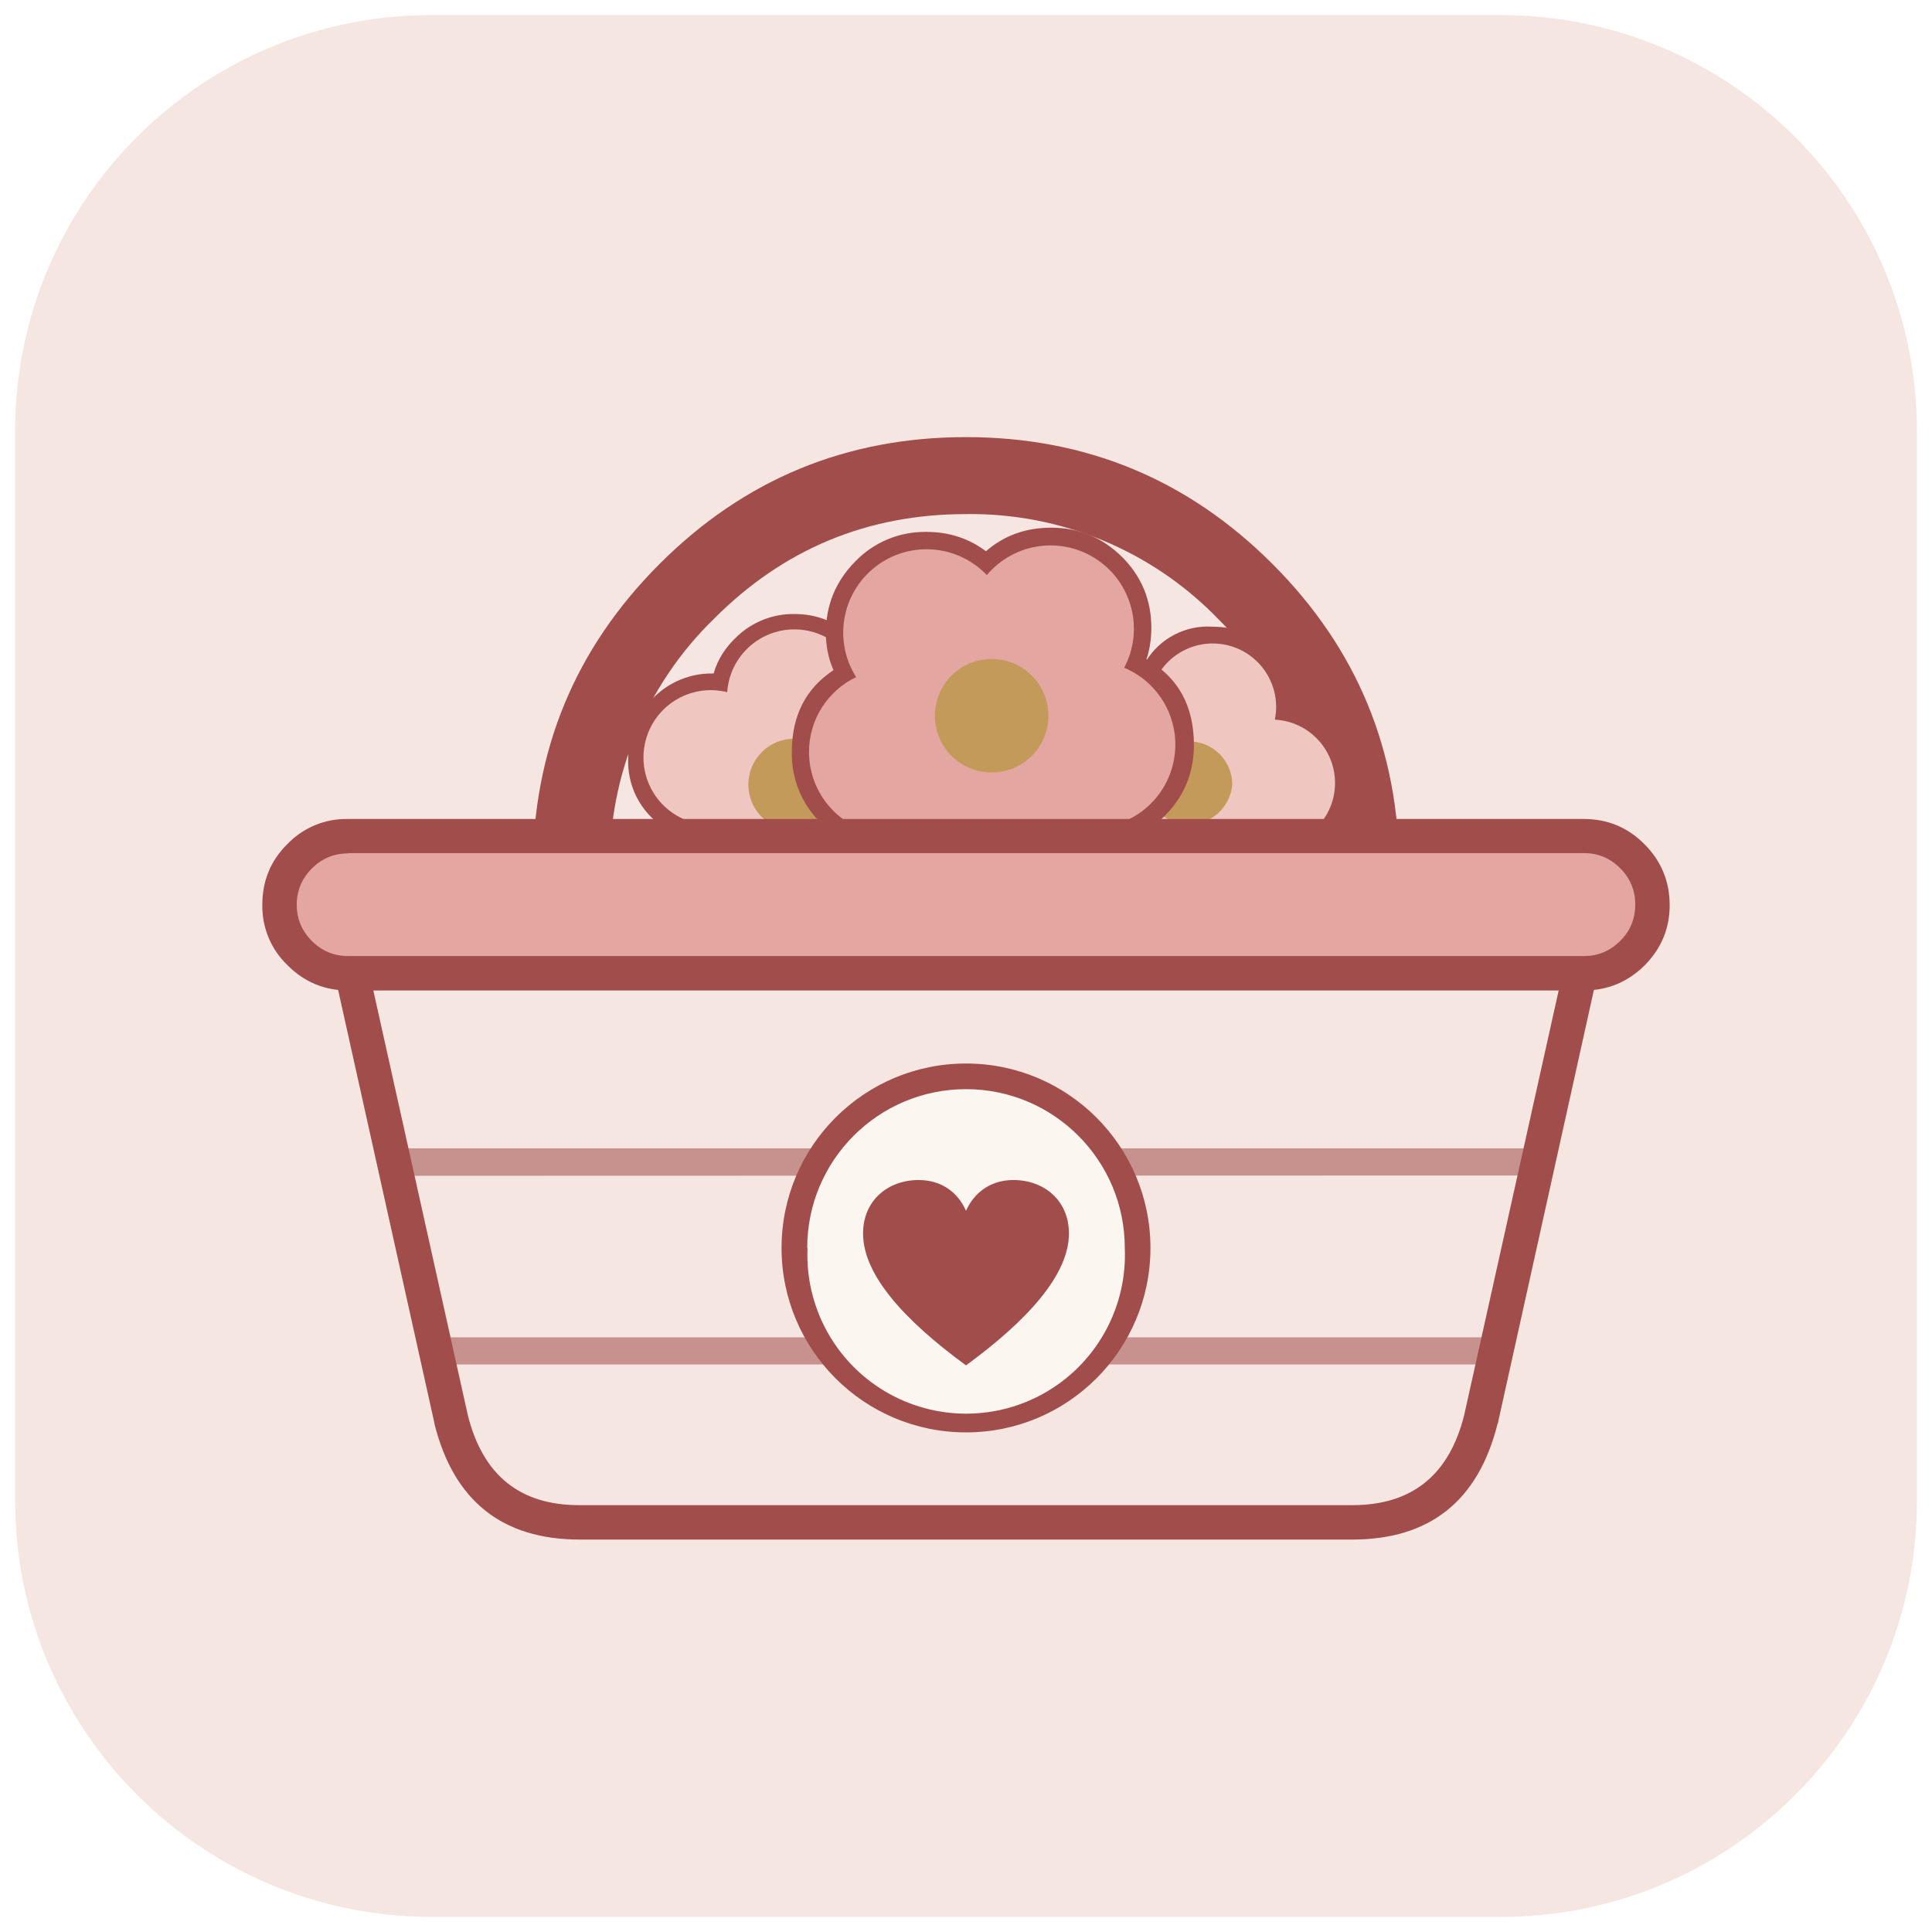
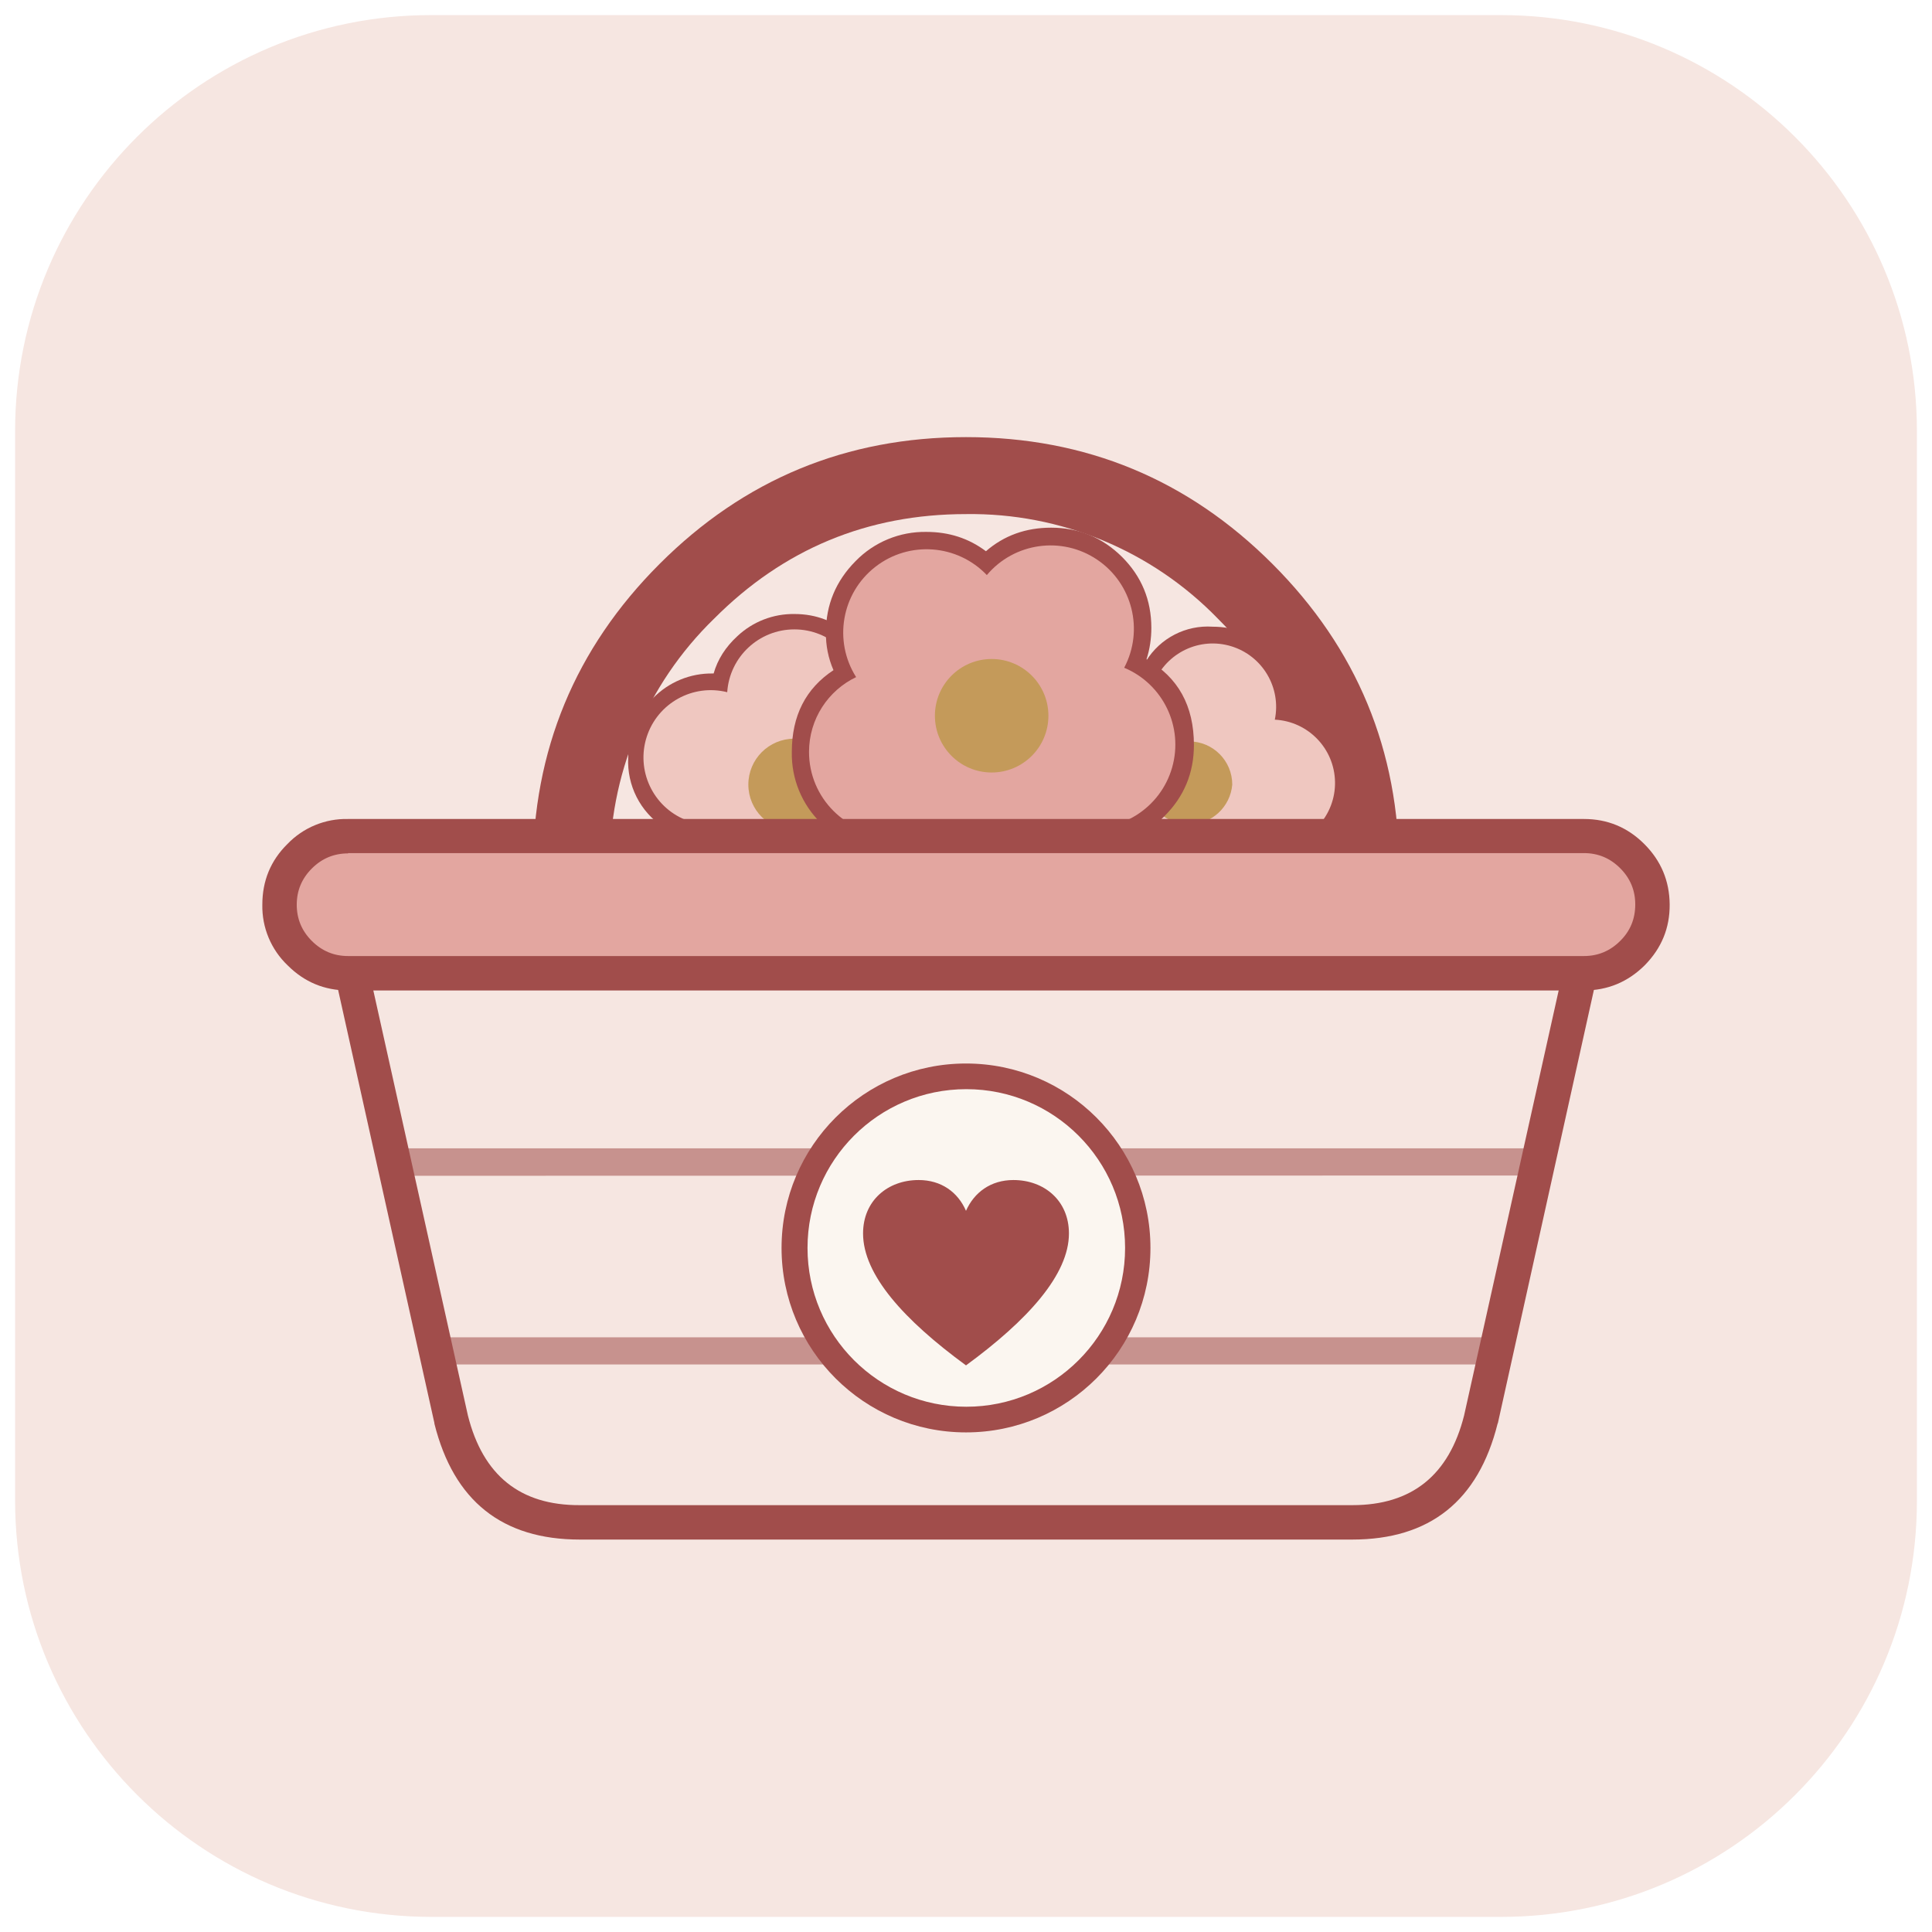
<svg xmlns="http://www.w3.org/2000/svg" viewBox="678.25 387.25 64 64">
  <path fill="#f6e6e1" d="M692.53 387.75h35.44c7.61 0 13.78 6.17 13.78 13.78v35.44c0 7.61-6.17 13.78-13.78 13.78h-35.44a13.8 13.8 0 0 1-13.78-13.78v-35.44c0-7.61 6.17-13.78 13.78-13.78m0 0" />
  <path fill="#a14d4b" d="M695.9 416.08q0-5.95 4.2-10.15t10.15-4.2 10.15 4.2 4.2 10.15q0 .52-.37.9t-.9.38-.9-.38a1.2 1.2 0 0 1-.38-.9q0-4.89-3.46-8.34a11.4 11.4 0 0 0-8.34-3.46q-4.89 0-8.34 3.46a11.4 11.4 0 0 0-3.46 8.34q0 .52-.37.9t-.9.38-.91-.38a1.2 1.2 0 0 1-.38-.9m0 0" />
  <path fill="#a14d4b" d="M700.1 415.54q0-.46.13-.89a2.6 2.6 0 0 1-1.17-2.3q0-1.14.82-1.97a2.7 2.7 0 0 1 1.98-.82h.03q.2-.7.79-1.24a2.7 2.7 0 0 1 1.89-.73q1.08 0 1.88.73.58.54.8 1.24h.02q1.15 0 1.98.82.81.82.82 1.98 0 1.52-1.18 2.3.15.41.15.88a2.7 2.7 0 0 1-.83 1.98 2.7 2.7 0 0 1-1.98.82q-.96 0-1.66-.55-.72.55-1.68.55a2.7 2.7 0 0 1-1.98-.82 2.7 2.7 0 0 1-.82-1.98m4.5-2.34h-.06l-.02.05.05.04.04-.04zm0 0" />
  <path fill="#efc7c0" d="M700.66 415.54q0-.63.3-1.13a2.23 2.23 0 0 1 1.38-4.23 2.23 2.23 0 0 1 4.45 0q.23-.06.48-.06a2.23 2.23 0 0 1 .89 4.29q.3.5.3 1.13a2.23 2.23 0 0 1-3.9 1.48 2.23 2.23 0 0 1-3.9-1.48m3.43-2.97q-.06.51-.3.92.45.2.78.56.31-.36.77-.56a2 2 0 0 1-.3-.92 2 2 0 0 1-.95 0m0 0" />
  <path fill="#c49a5a" d="M703.04 413.24a1.52 1.52 0 1 0 3.04 0 1.52 1.52 0 0 0-3.04 0m0 0" />
  <path fill="#a14d4b" d="M712.84 414.85q0-.87.47-1.54-.53-.68-.53-1.6 0-1.12.78-1.9a2.6 2.6 0 0 1 1.89-.77q.4 0 .77.1a2.4 2.4 0 0 1 2.2-1.13q1.11 0 1.89.78.76.76.78 1.84.67.2 1.18.75.71.75.71 1.81 0 1.03-.68 1.78-.49.53-1.12.75v.05q0 1.1-.78 1.88-.78.79-1.89.78-1.4 0-2.14-1.06-.42.15-.87.15-1.1 0-1.88-.79a2.6 2.6 0 0 1-.78-1.88m4.8-1.62" />
  <path fill="#efc7c0" d="M713.4 414.85c0-.62.26-1.17.68-1.55a2.1 2.1 0 0 1 2.4-3.43 2.1 2.1 0 0 1 4 1.22 2.1 2.1 0 0 1 .07 4.19q.06.23.06.49a2.1 2.1 0 0 1-4 .87 2.1 2.1 0 0 1-3.2-1.8m4.81-1.66q0-.21.04-.42-.46-.03-.86-.26-.18.43-.52.74.35.3.55.72.38-.23.85-.29a2 2 0 0 1-.06-.49m0 0" />
  <path fill="#c49a5a" d="M716.2 413.24a1.44 1.44 0 0 0 2.87 0 1.43 1.43 0 1 0-2.86 0m0 0" />
  <path fill="#a14d4b" d="M704.48 412.16q0-1.8 1.38-2.71a3 3 0 0 1-.25-1.25q0-1.37.98-2.36a3.2 3.2 0 0 1 2.35-.97q1.12 0 1.97.64.9-.78 2.16-.78 1.37 0 2.35.97.97.97.97 2.35 0 .54-.16 1.04 1.57.89 1.57 2.84 0 1.38-.97 2.35a3.2 3.2 0 0 1-2.35.98h-.02a3 3 0 0 1-.95 1.63q-.96.9-2.28.9-1.26 0-2.2-.83a3 3 0 0 1-.98-1.48h-.25a3.2 3.2 0 0 1-2.35-.96 3.2 3.2 0 0 1-.97-2.36m6.61-1.43-.2.17.09.25h.26l.08-.27zm0 0" />
  <path fill="#e3a6a0" d="M705.05 412.16c0-1.1.64-2.04 1.56-2.48a2.76 2.76 0 0 1 4.33-3.38 2.76 2.76 0 0 1 4.55 3.07 2.76 2.76 0 0 1-1.51 5.27 2.75 2.75 0 0 1-5.49.2q-.33.08-.69.08a2.76 2.76 0 0 1-2.75-2.76m6.02-2.2q-.39.46-.94.72.32.5.4 1.12a3 3 0 0 1 1.2-.04q.03-.62.32-1.14a3 3 0 0 1-.98-.67m0 0" />
  <path fill="#c49a5a" d="M709.22 410.96a1.88 1.88 0 1 0 3.76 0 1.88 1.88 0 0 0-3.76 0m0 0" />
  <path fill="#f6e6e1" d="M689.78 418.92h40.94l-3.42 15.35q-.84 3.42-4.26 3.41h-25.58q-3.42 0-4.26-3.4Zm0 0" />
  <path fill="#c7928e" d="m691.4 426.2-.2-.91h38.1l-.2.9Zm1.39 6.25-.2-.9h35.32l-.2.9Zm0 0" />
  <path fill="#a14d4b" d="M689.78 418.36h40.94q.57 0 .57.56l-.02.13-3.4 15.34-.01.02q-.96 3.84-4.82 3.84h-25.58q-3.86 0-4.82-3.84v-.02l-3.41-15.34q-.13-.56.43-.68zm.71 1.13 3.26 14.65q.75 2.98 3.7 2.97h25.6q2.95 0 3.7-2.97l3.26-14.65Zm0 0" />
  <path fill="#a14d4b" d="M689.78 414.38h40.94q1.17 0 2 .83t.84 2-.83 2.02q-.84.83-2.01.83h-40.94q-1.17 0-2-.83a2.7 2.7 0 0 1-.84-2.01q0-1.19.83-2.01a2.7 2.7 0 0 1 2.01-.83m0 0" />
  <path fill="#e3a6a0" d="M689.78 415.51h40.94q.7 0 1.2.5t.5 1.2q0 .72-.5 1.21-.5.5-1.2.5h-40.94q-.7 0-1.2-.5t-.5-1.2.5-1.2 1.2-.5m0 0" />
  <path fill="#a14d4b" d="M704.14 428.59a6.11 6.11 0 1 0 12.22 0 6.11 6.11 0 0 0-12.22 0m0 0" />
-   <path fill="#fbf6f0" d="M705 428.59a5.26 5.26 0 1 0 10.51 0 5.26 5.26 0 0 0-10.52 0m0 0" />
+   <path fill="#fbf6f0" d="M705 428.59a5.26 5.26 0 1 0 10.52 0 5.26 5.26 0 0 0-10.52 0m0 0" />
  <path fill="#a14d4b" d="M710.25 432.48c-2.05-1.5-3.41-3-3.41-4.37 0-1.09.82-1.77 1.84-1.77.75 0 1.3.4 1.57 1.02.27-.61.82-1.02 1.57-1.02 1.02 0 1.84.68 1.84 1.77 0 1.36-1.36 2.87-3.41 4.37m0 0" />
</svg>
